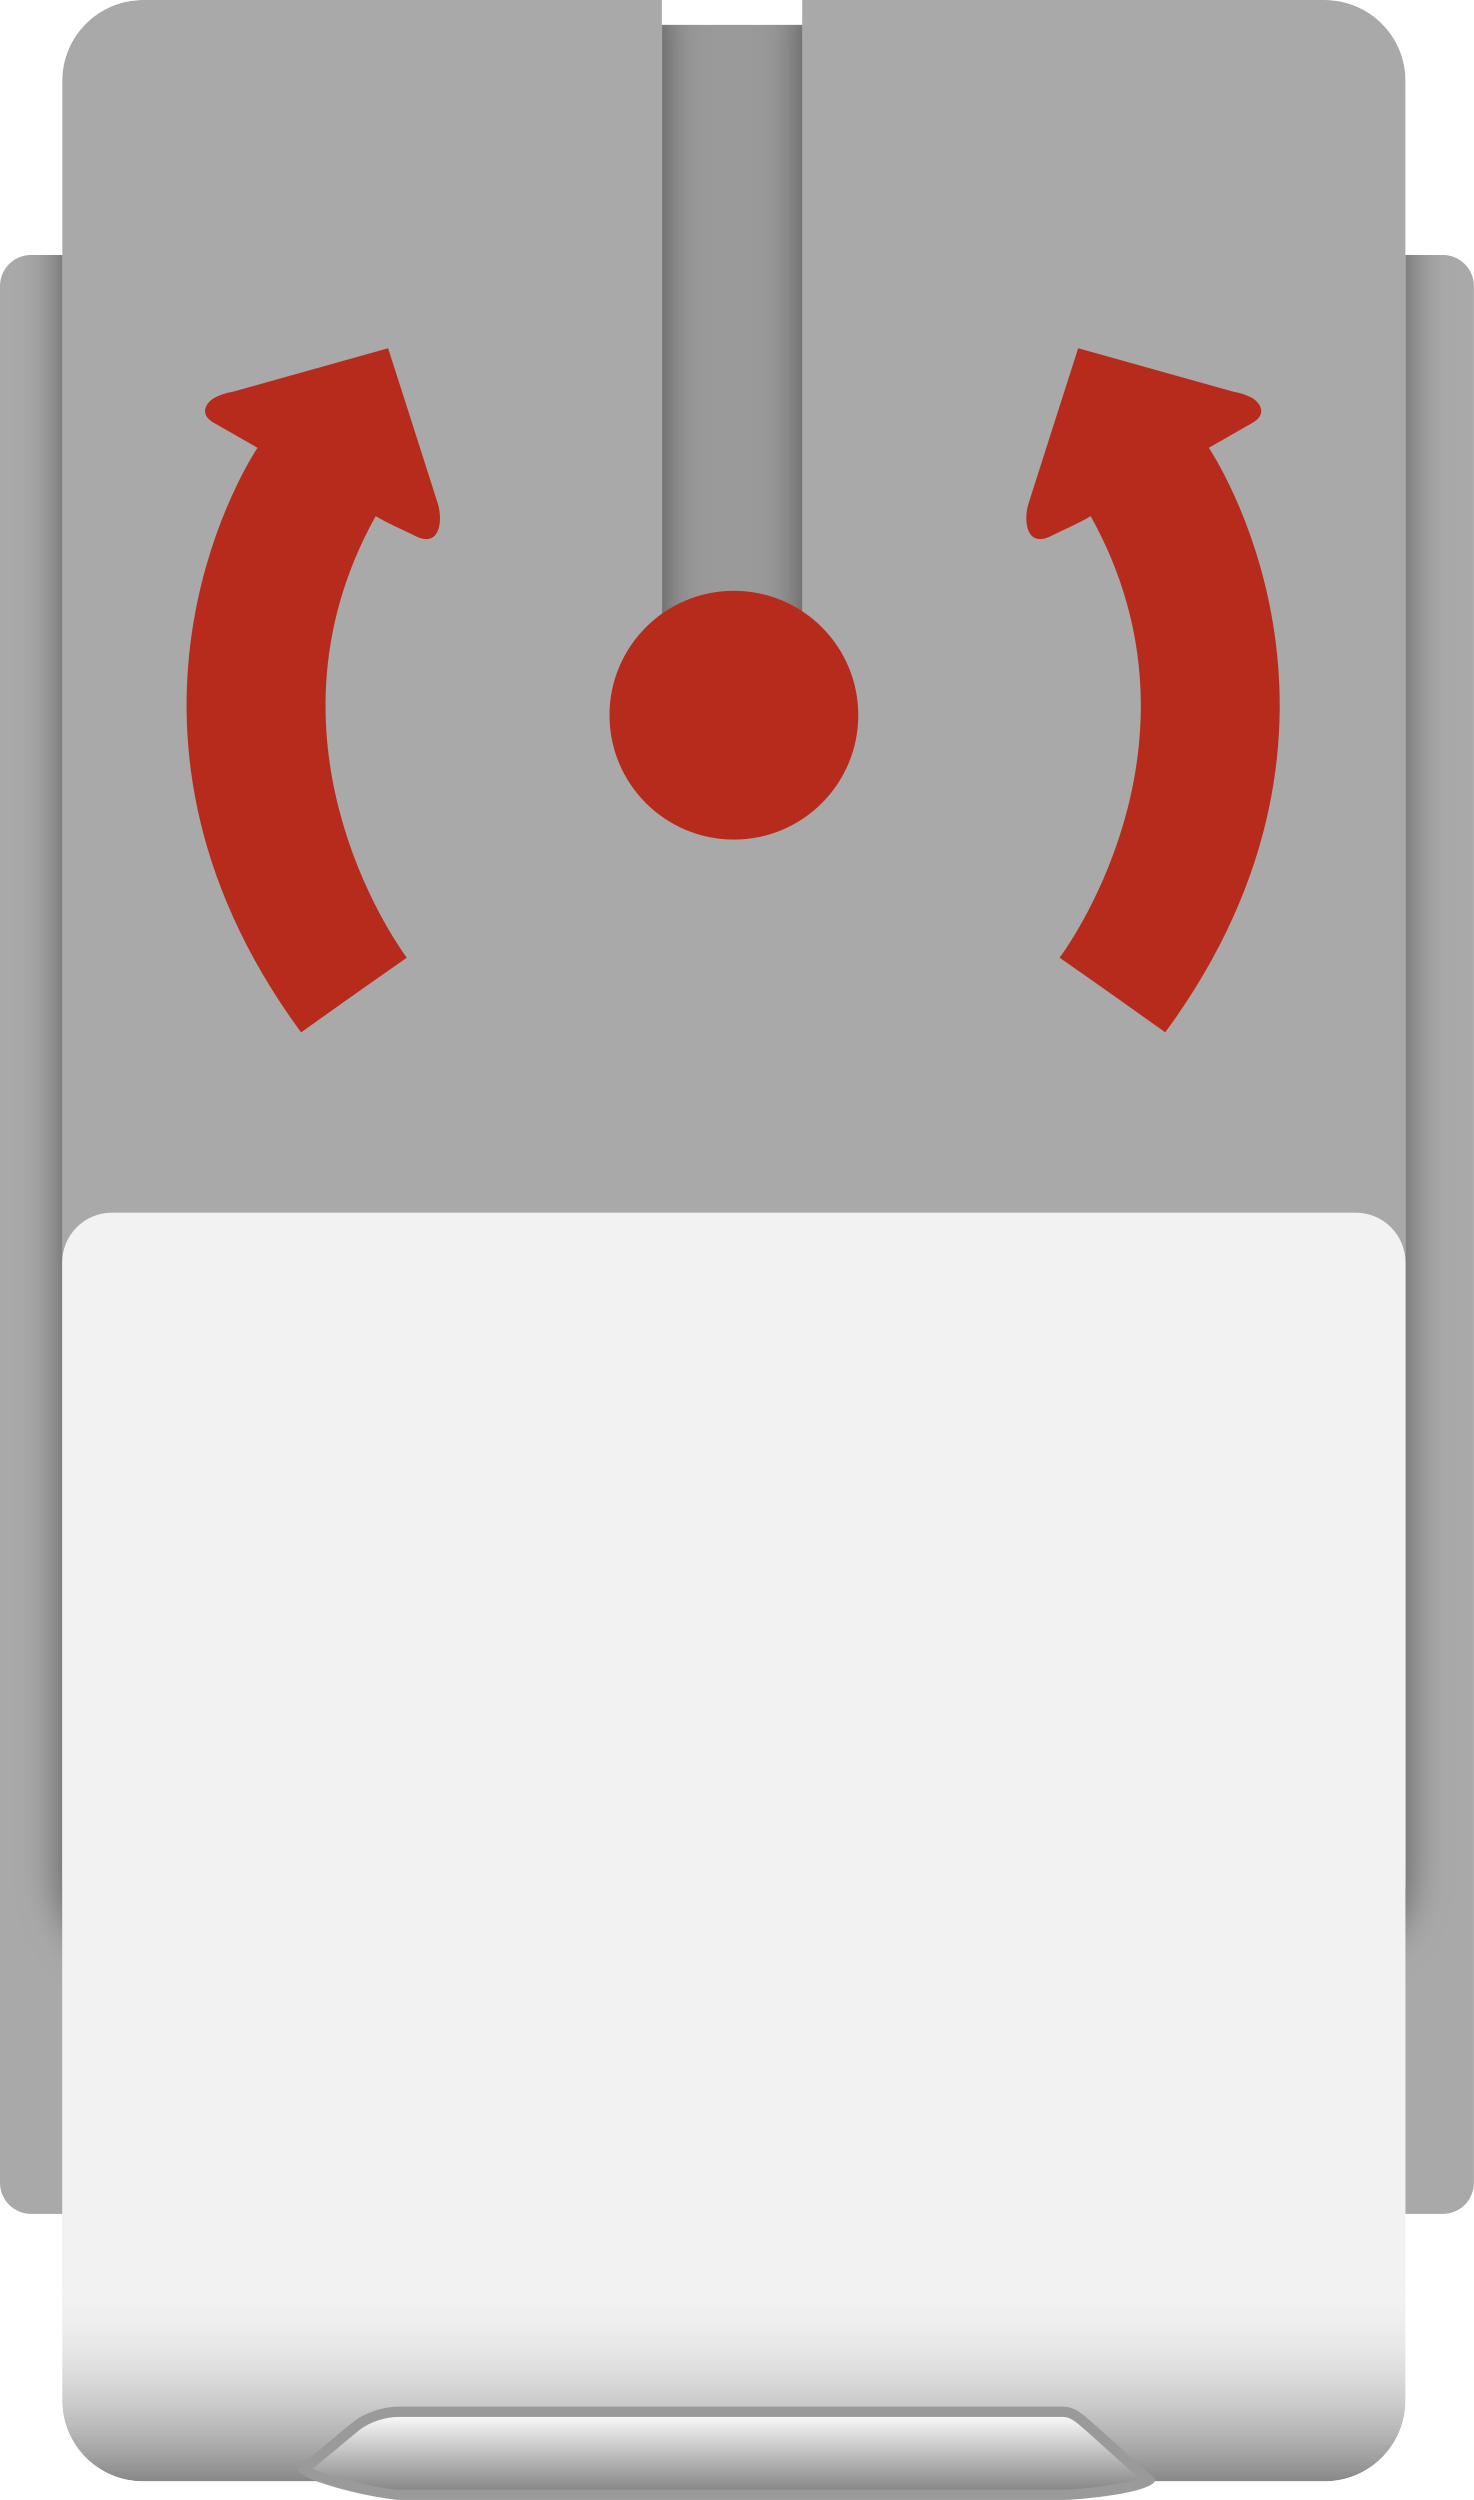
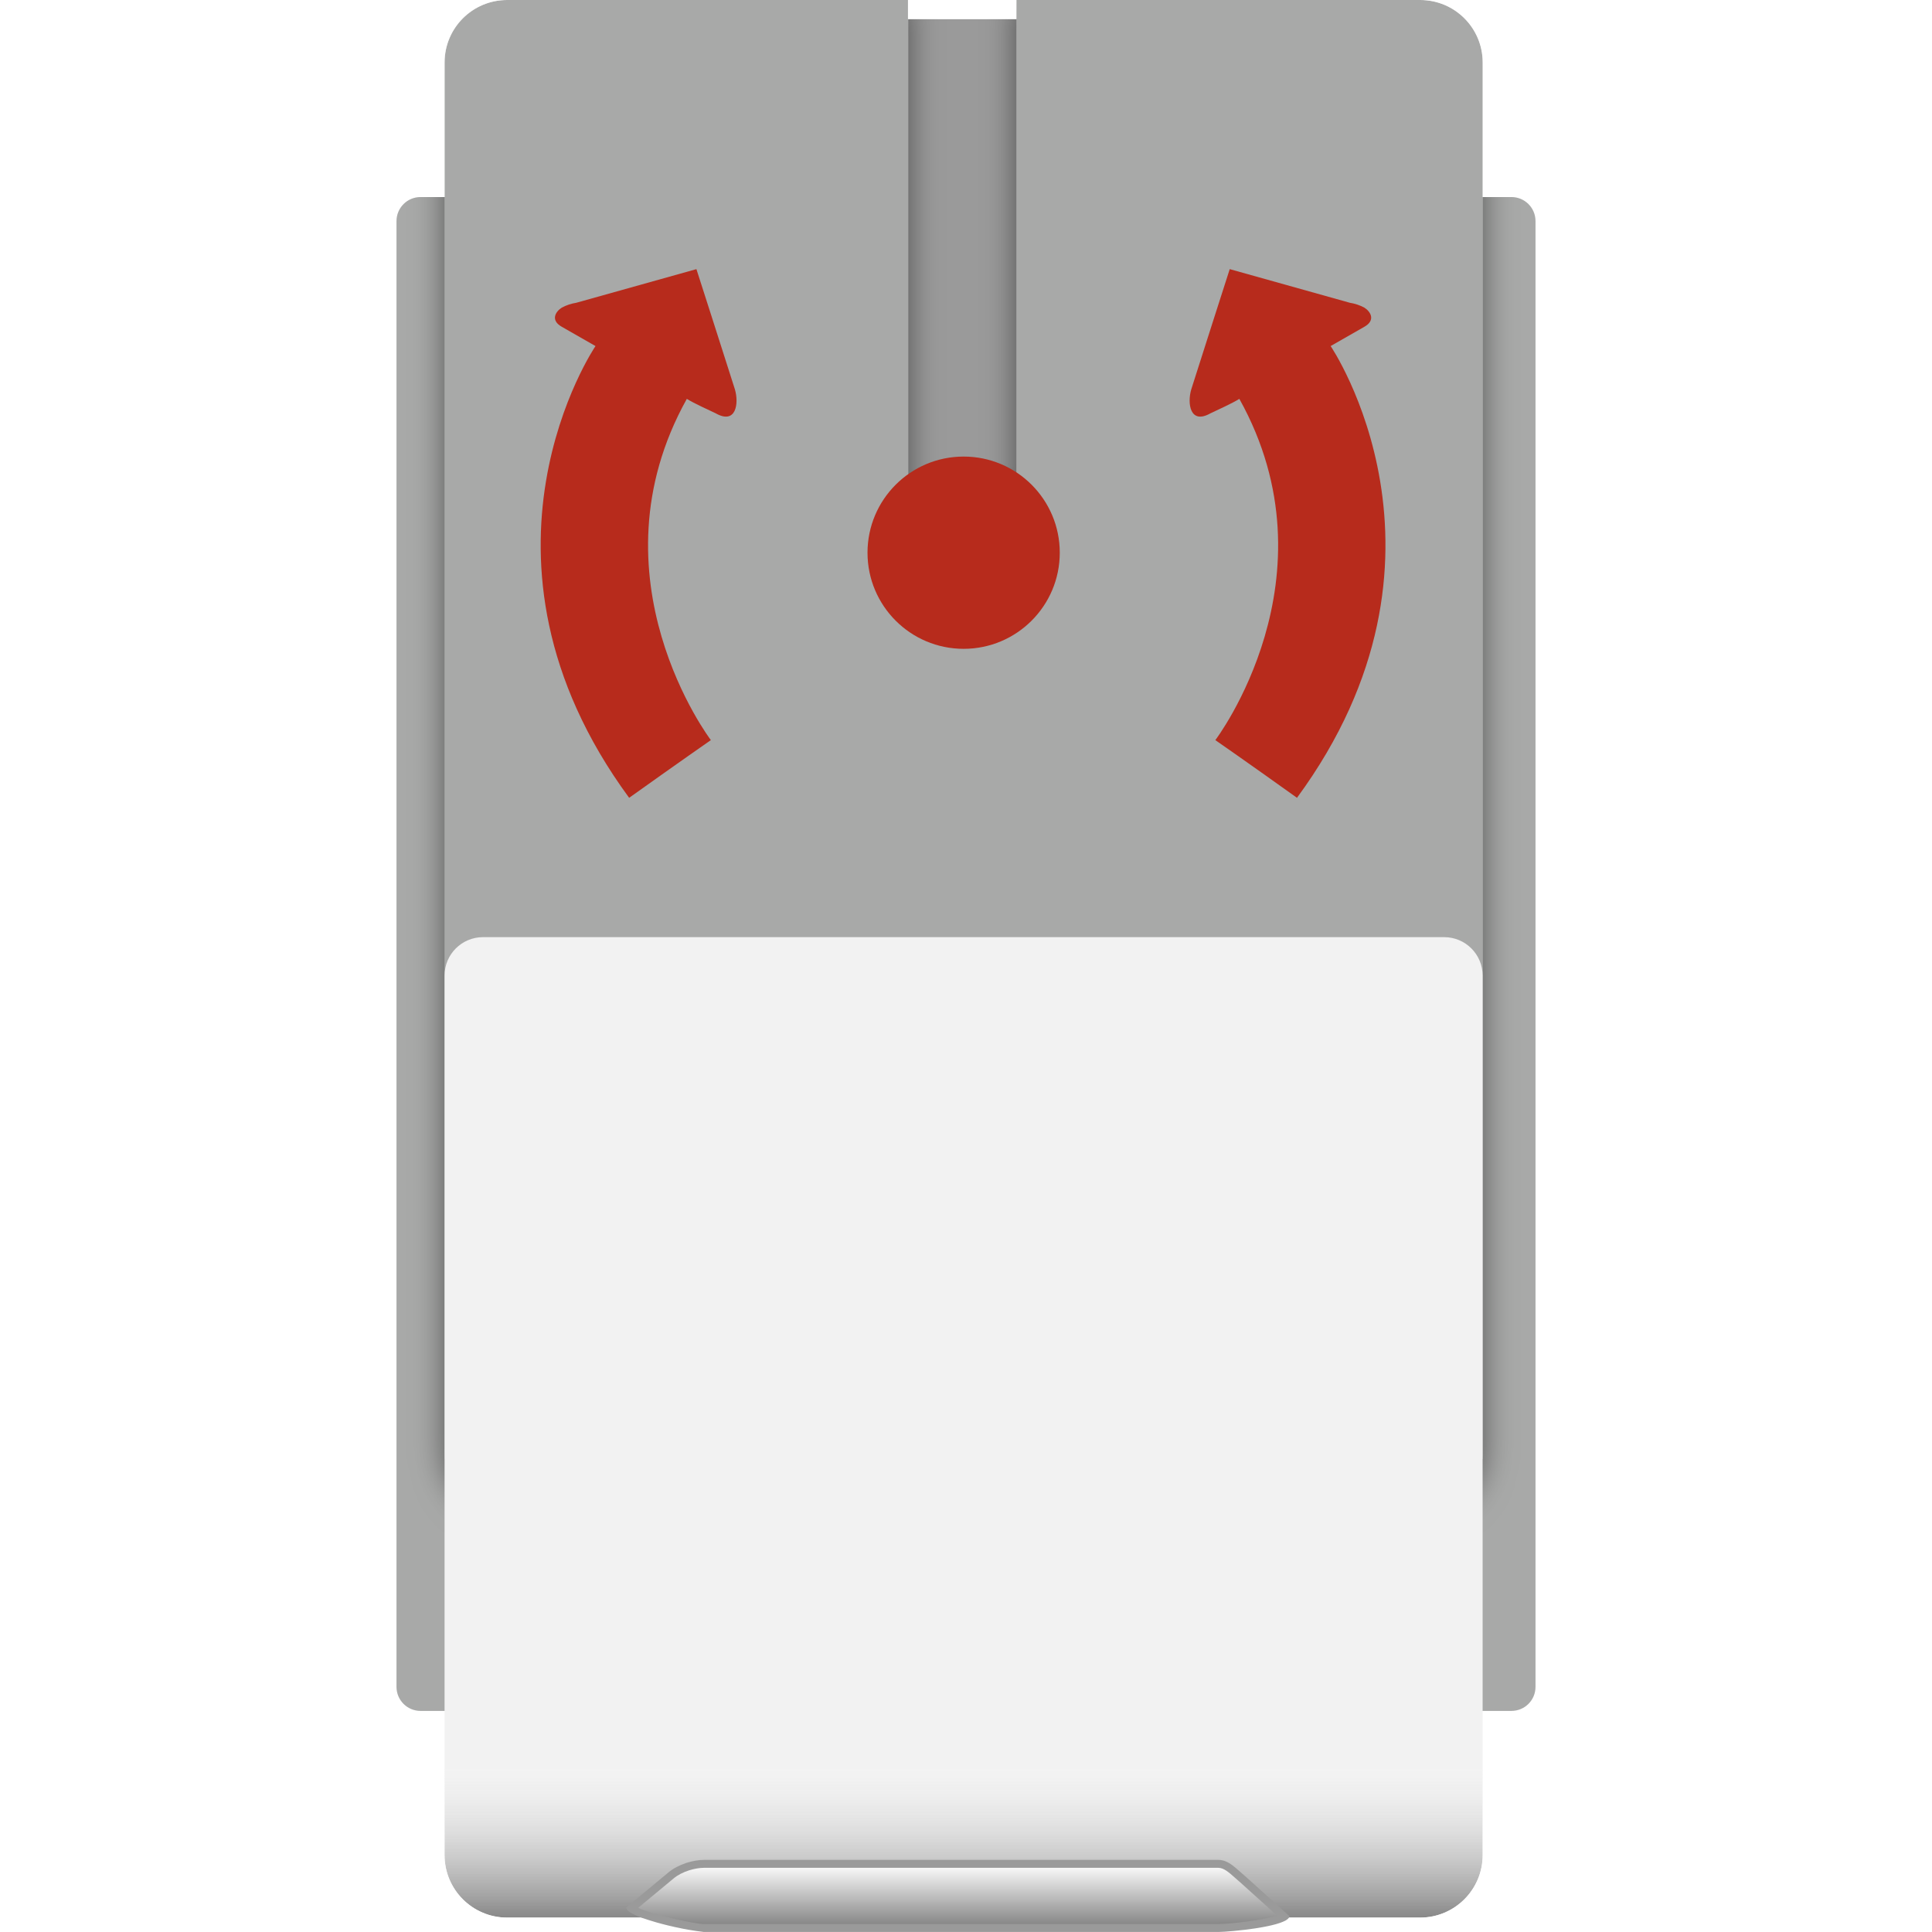
- <svg xmlns="http://www.w3.org/2000/svg" viewBox="2030.391 6170.607 35.949 60.977">
-   <defs>
-     <style>
+ <svg xmlns="http://www.w3.org/2000/svg" xmlns:xlink="http://www.w3.org/1999/xlink" viewBox="2030.391 6170.607 60.977 60.977" version="1.1" id="svg5788" width="60.977" height="60.977">
+   <defs id="defs5764">
+     <style id="style5739">
      .cls-1 {
        fill: #a8a9a8;
      }

      .cls-2 {
        clip-path: url(#clip-path);
      }

      .cls-3, .cls-9 {
        fill: #9a9a9a;
      }

      .cls-4 {
        fill: #f2f2f2;
      }

      .cls-5 {
        opacity: 0.6;
        fill: url(#linear-gradient);
      }

      .cls-6 {
        fill: url(#linear-gradient-2);
      }

      .cls-7 {
        fill: #b72b1c;
      }

      .cls-8, .cls-9 {
        stroke: none;
      }

      .cls-10 {
        filter: url(#Path_12);
      }
    </style>
    <clipPath id="clip-path">
-       <path id="Union_7" data-name="Union 7" class="cls-1" d="M9.708,60.977a9.336,9.336,0,0,1-1.983-.455H3.489A1.972,1.972,0,0,1,1.517,58.55V54H.758A.758.758,0,0,1,0,53.241V6.978a.758.758,0,0,1,.758-.759h.759V1.972A1.972,1.972,0,0,1,3.489,0H16.143V.607h3.42V0H32.309a1.972,1.972,0,0,1,1.972,1.972V6.219h.91a.759.759,0,0,1,.759.759V53.241a.758.758,0,0,1-.759.758h-.91V58.55a1.972,1.972,0,0,1-1.972,1.972H28.168c-.17.3-1.911.455-2.229.455Z" transform="translate(0 0)" />
+       <path id="Union_7" data-name="Union 7" class="cls-1" d="M 9.708,60.977 A 9.336,9.336 0 0 1 7.725,60.522 H 3.489 A 1.972,1.972 0 0 1 1.517,58.55 V 54 H 0.758 A 0.758,0.758 0 0 1 0,53.241 V 6.978 A 0.758,0.758 0 0 1 0.758,6.219 H 1.517 V 1.972 A 1.972,1.972 0 0 1 3.489,0 h 12.654 v 0.607 h 3.42 V 0 h 12.746 a 1.972,1.972 0 0 1 1.972,1.972 v 4.247 h 0.91 a 0.759,0.759 0 0 1 0.759,0.759 v 46.263 a 0.758,0.758 0 0 1 -0.759,0.758 h -0.91 v 4.551 a 1.972,1.972 0 0 1 -1.972,1.972 h -4.141 c -0.17,0.3 -1.911,0.455 -2.229,0.455 z" style="fill:#a8a9a8" />
    </clipPath>
    <filter id="Path_12" x="2030.408" y="6169.107" width="35.764" height="50.78" filterUnits="userSpaceOnUse">
-       <feOffset input="SourceAlpha" />
-       <feGaussianBlur stdDeviation="0.5" result="blur" />
-       <feFlood flood-opacity="0.502" />
-       <feComposite operator="in" in2="blur" />
-       <feComposite in="SourceGraphic" />
+       <feOffset input="SourceAlpha" id="feOffset5743" />
+       <feGaussianBlur stdDeviation="0.5" result="blur" id="feGaussianBlur5745" />
+       <feFlood flood-opacity="0.502" id="feFlood5747" />
+       <feComposite operator="in" in2="blur" id="feComposite5749" result="result1" />
+       <feComposite in="SourceGraphic" in2="result1" id="feComposite5751" />
    </filter>
-     <linearGradient id="linear-gradient" x1="0.5" x2="0.5" y2="1" gradientUnits="objectBoundingBox">
-       <stop offset="0" stop-color="#fff" stop-opacity="0" />
-       <stop offset="1" stop-color="#404040" />
+     <linearGradient id="linear-gradient" x1="6.403" x2="6.403" y2="12.807" gradientUnits="userSpaceOnUse" gradientTransform="scale(2.558309,0.3908832)" y1="0">
+       <stop offset="0" stop-color="#fff" stop-opacity="0" id="stop5754" />
+       <stop offset="1" stop-color="#404040" id="stop5756" />
    </linearGradient>
    <linearGradient id="linear-gradient-2" x1="0.5" x2="0.5" y2="1" gradientUnits="objectBoundingBox">
-       <stop offset="0" stop-color="#fff" />
-       <stop offset="1" stop-color="gray" />
+       <stop offset="0" stop-color="#fff" id="stop5759" />
+       <stop offset="1" stop-color="gray" id="stop5761" />
    </linearGradient>
+     <linearGradient xlink:href="#linear-gradient-2" id="linearGradient6337" gradientUnits="userSpaceOnUse" x1="-0.545" x2="-0.545" y2="6.859" gradientTransform="scale(3.189743,0.3135049)" y1="0.399" />
+     <linearGradient xlink:href="#linear-gradient-2" id="linearGradient6339" gradientUnits="userSpaceOnUse" x1="-0.573" x2="-0.573" y2="6.901" gradientTransform="scale(3.033048,0.3297014)" y1="3.2110665e-006" />
  </defs>
-   <g id="gyro" transform="translate(1346 5554)">
-     <g id="Group_16" data-name="Group 16" transform="translate(684.391 616.607)">
-       <g id="Mask_Group_7" data-name="Mask Group 7" class="cls-2">
-         <g id="Group_9" data-name="Group 9" transform="translate(0 0)">
-           <path id="Path_29" data-name="Path 29" class="cls-1" d="M.758,0H35.191a.758.758,0,0,1,.758.758V47.022a.758.758,0,0,1-.758.758H.758A.758.758,0,0,1,0,47.022V.758A.758.758,0,0,1,.758,0Z" transform="translate(0 6.219)" />
-           <rect id="Rectangle_11" data-name="Rectangle 11" class="cls-3" width="5.764" height="15.775" transform="translate(15.017 0.607)" />
-           <g class="cls-10" transform="matrix(1, 0, 0, 1, -2030.39, -6170.61)">
-             <path id="Path_12-2" data-name="Path 12" class="cls-1" d="M1.972,0H14.627V16.015l3.42-.251V0H30.792a1.972,1.972,0,0,1,1.972,1.972V45.809a1.972,1.972,0,0,1-1.972,1.972H1.972A1.972,1.972,0,0,1,0,45.809V1.972A1.972,1.972,0,0,1,1.972,0Z" transform="translate(2031.91 6170.61)" />
+   <g id="gyro" transform="translate(1358.514,5554)">
+     <g id="Group_16" data-name="Group 16" transform="translate(684.391,616.607)">
+       <g id="Mask_Group_7" data-name="Mask Group 7" class="cls-2" clip-path="url(#clip-path)">
+         <g id="Group_9" data-name="Group 9">
+           <path id="Path_29" data-name="Path 29" class="cls-1" d="m 0.758,0 h 34.433 a 0.758,0.758 0 0 1 0.758,0.758 V 47.022 A 0.758,0.758 0 0 1 35.191,47.78 H 0.758 A 0.758,0.758 0 0 1 0,47.022 V 0.758 A 0.758,0.758 0 0 1 0.758,0 Z" transform="translate(0,6.219)" style="fill:#a8a9a8" />
+           <rect id="Rectangle_11" data-name="Rectangle 11" class="cls-3" width="5.764" height="15.775" transform="translate(15.017,0.607)" x="0" y="0" style="fill:#9a9a9a" />
+           <g class="cls-10" transform="translate(-2030.39,-6170.61)" id="g5769" style="filter:url(#Path_12)">
+             <path id="Path_12-2" data-name="Path 12" class="cls-1" d="m 1.972,0 h 12.655 v 16.015 l 3.42,-0.251 V 0 h 12.745 a 1.972,1.972 0 0 1 1.972,1.972 v 43.837 a 1.972,1.972 0 0 1 -1.972,1.972 H 1.972 A 1.972,1.972 0 0 1 0,45.809 V 1.972 A 1.972,1.972 0 0 1 1.972,0 Z" transform="translate(2031.91,6170.61)" style="fill:#a8a9a8" />
          </g>
-           <g id="hvid" transform="translate(1.517 29.578)">
+           <g id="hvid" transform="translate(1.517,29.578)">
            <g id="hvid-2" data-name="hvid">
-               <path id="Path_57" data-name="Path 57" class="cls-4" d="M1.213,0H31.55a1.213,1.213,0,0,1,1.213,1.213V28.972a1.972,1.972,0,0,1-1.972,1.972H1.972A1.972,1.972,0,0,1,0,28.972V1.213A1.213,1.213,0,0,1,1.213,0Z" />
-               <path id="Path_59" data-name="Path 59" class="cls-5" d="M0,0H32.764V3.034a1.972,1.972,0,0,1-1.972,1.972H1.972A1.972,1.972,0,0,1,0,3.034Z" transform="translate(0 25.938)" />
+               <path id="Path_57" data-name="Path 57" class="cls-4" d="M 1.213,0 H 31.55 a 1.213,1.213 0 0 1 1.213,1.213 v 27.759 a 1.972,1.972 0 0 1 -1.972,1.972 H 1.972 A 1.972,1.972 0 0 1 0,28.972 V 1.213 A 1.213,1.213 0 0 1 1.213,0 Z" style="fill:#f2f2f2" />
+               <path id="Path_59" data-name="Path 59" class="cls-5" d="M 0,0 H 32.764 V 3.034 A 1.972,1.972 0 0 1 30.792,5.006 H 1.972 A 1.972,1.972 0 0 1 0,3.034 Z" transform="translate(0,25.938)" style="opacity:0.6;fill:url(#linear-gradient)" />
            </g>
-             <g id="Path_1" data-name="Path 1" class="cls-6" transform="translate(17.936 29.123)">
-               <path class="cls-8" d="M 6.485 2.15 L -9.745 2.15 C -9.881 2.15 -10.424 2.06 -10.999 1.912 C -11.648 1.745 -11.941 1.606 -12.041 1.53 L -10.791 0.493 C -10.488 0.24 -10.037 0.125 -9.745 0.125 L 6.485 0.125 C 6.705 0.125 6.88 0.282 7.084 0.463 C 7.136 0.51 7.19 0.558 7.247 0.604 L 8.565 1.794 C 8.487 1.844 8.263 1.942 7.637 2.038 C 7.147 2.113 6.634 2.15 6.485 2.15 Z" />
-               <path class="cls-9" d="M 6.485 2.025 C 6.854 2.025 7.907 1.903 8.341 1.76 L 7.165 0.699 C 7.108 0.652 7.053 0.603 7.001 0.556 C 6.816 0.392 6.657 0.25 6.485 0.25 L -9.745 0.25 C -10.015 0.25 -10.432 0.356 -10.712 0.589 L -11.825 1.514 C -11.352 1.735 -10.049 2.025 -9.745 2.025 L 6.485 2.025 M 6.485 2.275 L -9.745 2.275 C -10.08 2.275 -12.203 1.838 -12.203 1.503 L -10.871 0.397 C -10.553 0.131 -10.08 1.058692987498944e-06 -9.745 1.058692987498944e-06 L 6.485 1.058692987498944e-06 C 6.82 1.058692987498944e-06 7.055 0.285 7.328 0.51 L 8.728 1.772 C 8.728 2.107 6.82 2.275 6.485 2.275 Z" />
+             <g id="Path_1" data-name="Path 1" class="cls-6" transform="translate(17.936,29.123)" style="fill:url(#linearGradient6339)">
+               <path class="cls-8" d="M 6.485,2.15 H -9.745 c -0.136,0 -0.679,-0.091 -1.254,-0.239 -0.649,-0.167 -0.942,-0.305 -1.042,-0.381 l 1.249,-1.037 c 0.303,-0.253 0.755,-0.368 1.046,-0.368 H 6.485 c 0.22,0 0.396,0.157 0.599,0.338 0.053,0.047 0.107,0.095 0.163,0.141 L 8.565,1.794 C 8.487,1.844 8.263,1.942 7.637,2.038 7.147,2.113 6.634,2.15 6.485,2.15 Z" id="path5774" style="fill:url(#linearGradient6337);stroke:none" />
+               <path class="cls-9" d="m 6.485,2.025 c 0.369,0 1.422,-0.123 1.856,-0.266 L 7.165,0.699 C 7.108,0.652 7.053,0.603 7.001,0.556 6.816,0.392 6.657,0.25 6.485,0.25 H -9.745 c -0.27,0 -0.687,0.106 -0.966,0.339 l -1.114,0.925 c 0.473,0.221 1.776,0.511 2.08,0.511 H 6.485 m 0,0.25 H -9.745 c -0.335,0 -2.458,-0.437 -2.458,-0.772 l 1.332,-1.106 c 0.319,-0.266 0.791,-0.397 1.126,-0.397 H 6.485 c 0.335,0 0.57,0.285 0.843,0.51 L 8.728,1.772 c 0,0.335 -1.908,0.503 -2.243,0.503 z" id="path5776" style="fill:#9a9a9a;stroke:none" />
            </g>
          </g>
-           <g id="red_things" data-name="red things" transform="translate(4.551 8.494)">
-             <ellipse id="red_dot" data-name="red dot" class="cls-7" cx="3.034" cy="3.034" rx="3.034" ry="3.034" transform="translate(10.315 5.916)" />
-             <path id="red_arrow_1" data-name="red arrow 1" class="cls-7" d="M3122.963-1932.135s-3.9-5.13-.759-10.77c.232.143.682.347.91.455.645.367.74-.309.607-.758-.3-.948-1.214-3.792-1.214-3.792l-3.792,1.062a1.446,1.446,0,0,0-.455.152c-.2.125-.369.4,0,.607l1.062.607s-4.526,6.652,1.062,14.258C3121.982-1931.454,3122.963-1932.135,3122.963-1932.135Z" transform="translate(-3117.592 1947)" />
-             <path id="red_arrow_2" data-name="red arrow 2" class="cls-7" d="M3118.4-1932.135s3.9-5.13.758-10.77c-.231.143-.681.347-.91.455-.645.367-.741-.309-.607-.758.3-.948,1.213-3.792,1.213-3.792l3.792,1.062a1.446,1.446,0,0,1,.455.152c.2.125.368.4,0,.607l-1.062.607s4.526,6.652-1.062,14.258C3119.383-1931.454,3118.4-1932.135,3118.4-1932.135Z" transform="translate(-3097.107 1947)" />
+           <g id="red_things" data-name="red things" transform="translate(4.551,8.494)">
+             <circle id="red_dot" data-name="red dot" class="cls-7" cx="3.034" cy="3.034" transform="translate(10.315,5.916)" r="3.034" style="fill:#b72b1c" />
+             <path id="red_arrow_1" data-name="red arrow 1" class="cls-7" d="m 3122.963,-1932.135 c 0,0 -3.9,-5.13 -0.759,-10.77 0.232,0.143 0.682,0.347 0.91,0.455 0.645,0.367 0.74,-0.309 0.607,-0.758 -0.3,-0.948 -1.214,-3.792 -1.214,-3.792 l -3.792,1.062 a 1.446,1.446 0 0 0 -0.455,0.152 c -0.2,0.125 -0.369,0.4 0,0.607 l 1.062,0.607 c 0,0 -4.526,6.652 1.062,14.258 1.598,-1.14 2.579,-1.821 2.579,-1.821 z" transform="translate(-3117.592,1947)" style="fill:#b72b1c" />
+             <path id="red_arrow_2" data-name="red arrow 2" class="cls-7" d="m 3118.4,-1932.135 c 0,0 3.9,-5.13 0.758,-10.77 -0.231,0.143 -0.681,0.347 -0.91,0.455 -0.645,0.367 -0.741,-0.309 -0.607,-0.758 0.3,-0.948 1.213,-3.792 1.213,-3.792 l 3.792,1.062 a 1.446,1.446 0 0 1 0.455,0.152 c 0.2,0.125 0.368,0.4 0,0.607 l -1.062,0.607 c 0,0 4.526,6.652 -1.062,14.258 -1.594,-1.14 -2.577,-1.821 -2.577,-1.821 z" transform="translate(-3097.107,1947)" style="fill:#b72b1c" />
          </g>
        </g>
      </g>
    </g>
  </g>
</svg>
